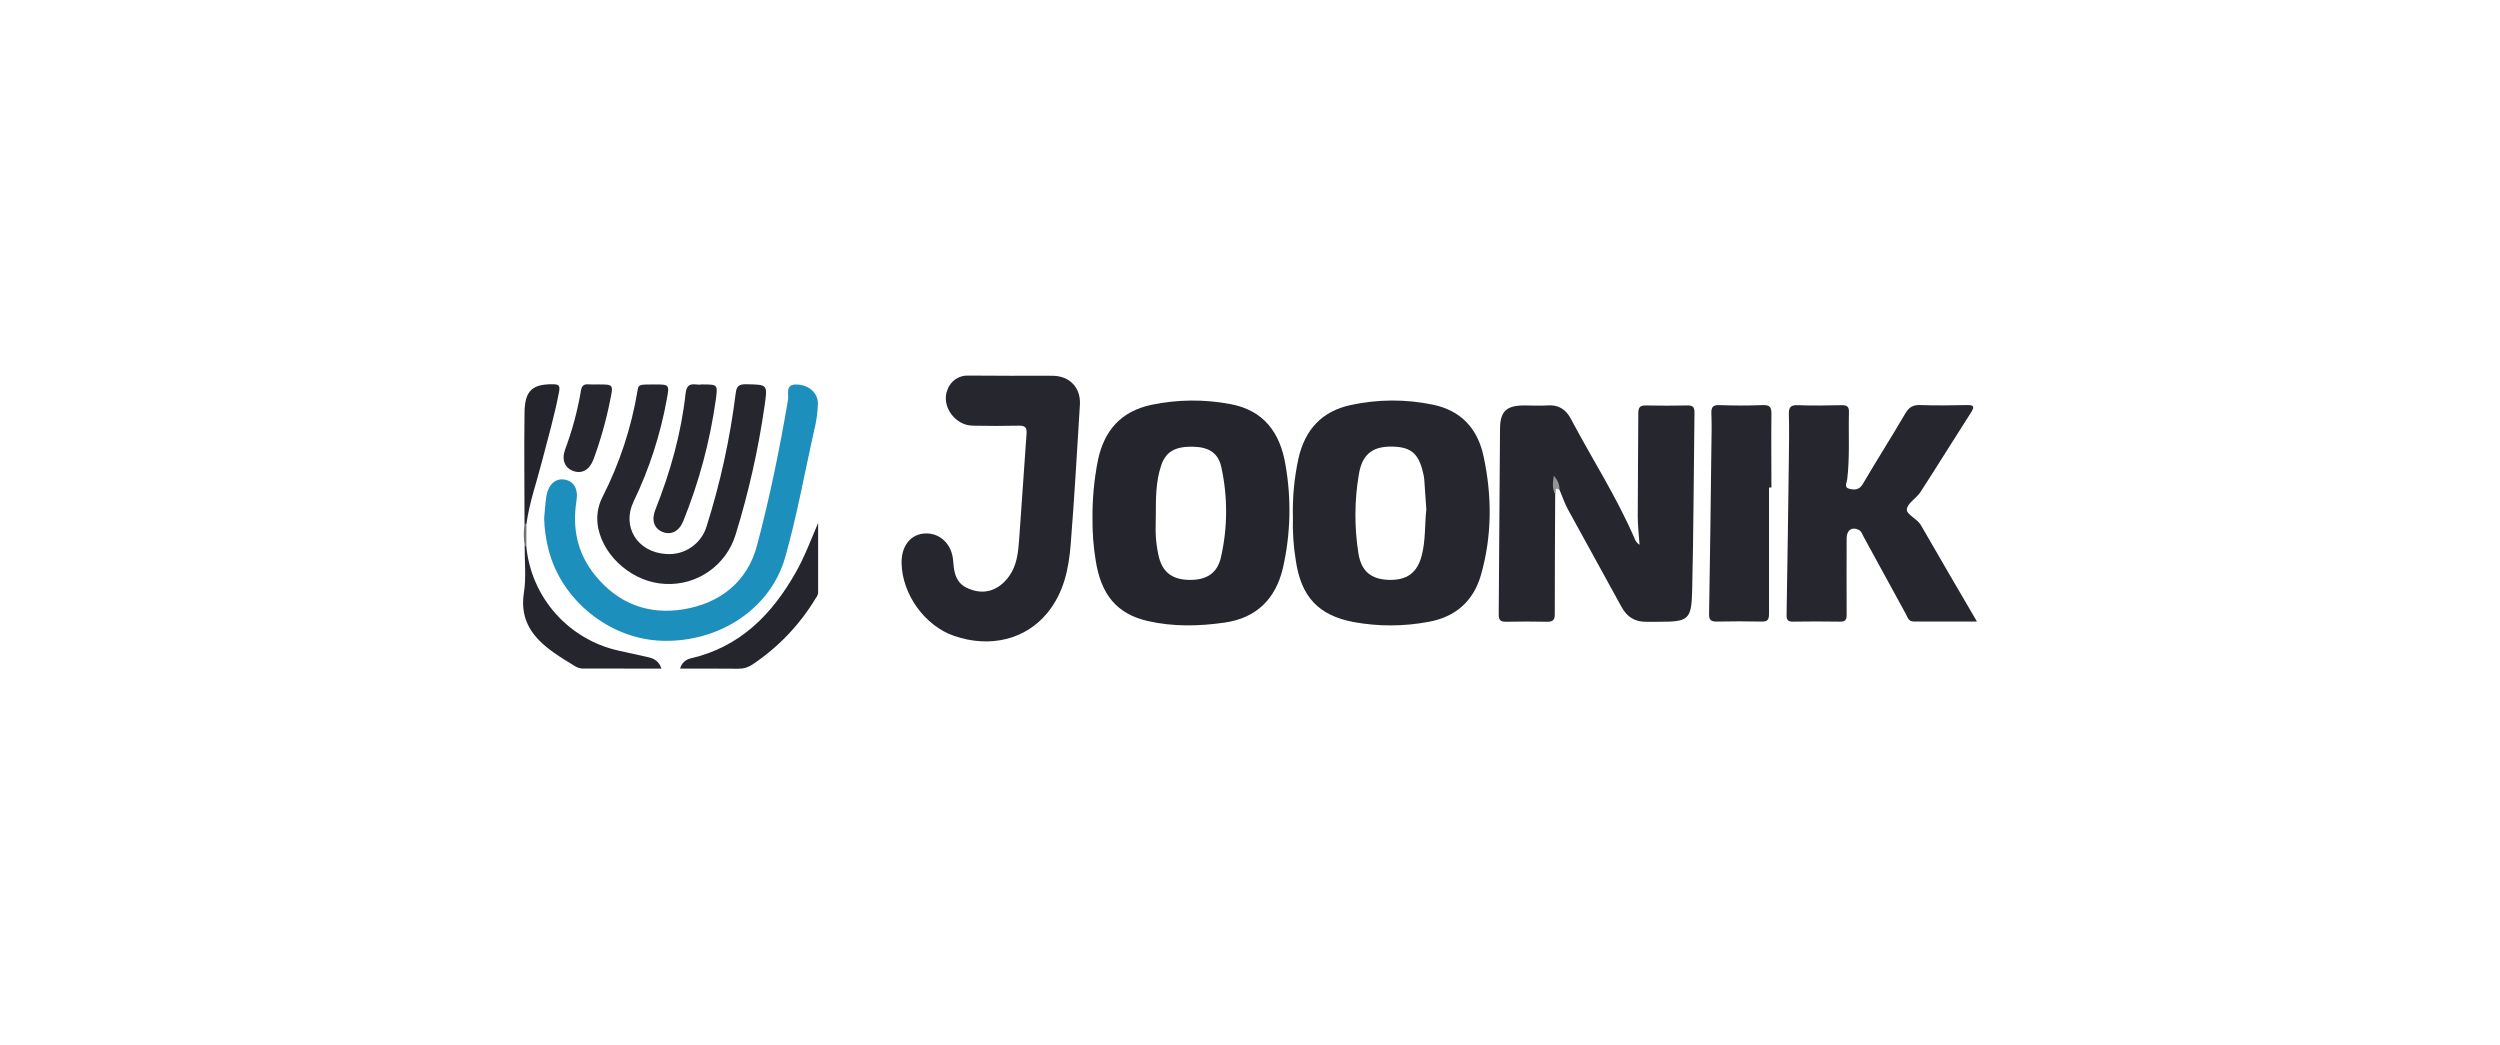
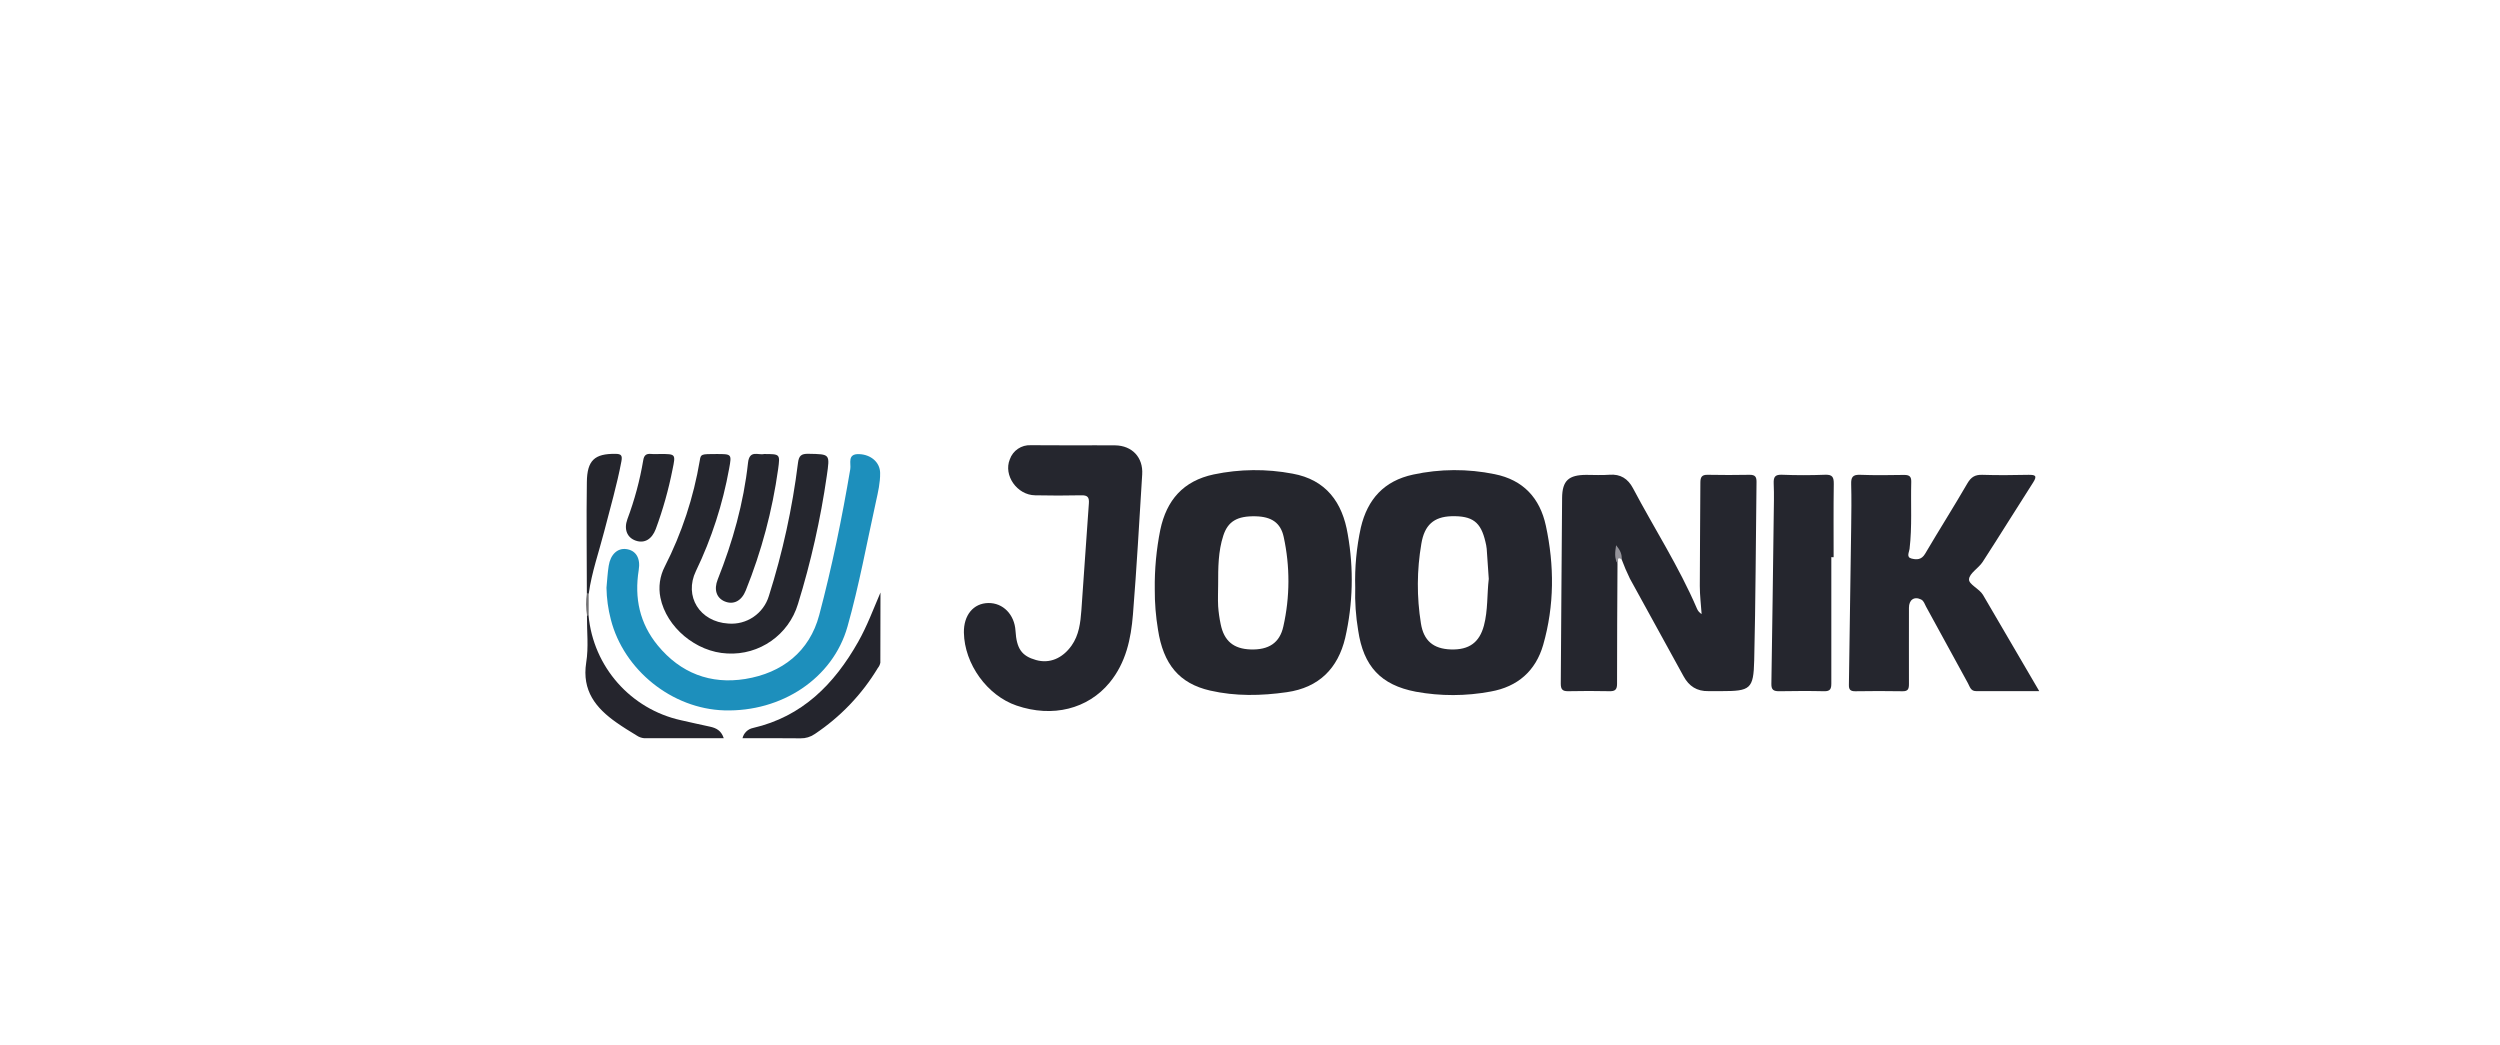
<svg xmlns="http://www.w3.org/2000/svg" id="Capa_1" data-name="Capa 1" viewBox="0 0 1000 417.78">
  <defs>
    <style>.cls-1{fill:#25262e;}.cls-2{fill:#1d8fbc;}.cls-3{fill:#24252d;}.cls-4{fill:#25252d;}.cls-5{fill:#24252c;}.cls-6{fill:#95949b;}.cls-7{fill:#747375;}.cls-8{fill:#25262d;}</style>
  </defs>
-   <path class="cls-1" d="M622.08,197.54c-.07,16.05-.19,32.11-.17,48.16,0,2.35-.85,3-3,3-5.49-.11-11-.12-16.47,0-2.28.05-3-.72-2.95-3,.22-24.75.28-49.51.52-74.27.07-7,2.65-9.22,9.68-9.26,3.08,0,6.18.2,9.24,0,4.46-.36,7.43,1.59,9.43,5.38,8.49,16.06,18.4,31.36,25.58,48.11a4.63,4.63,0,0,0,1.89,2.24c-.26-3.74-.73-7.49-.73-11.23,0-13.78.2-27.56.22-41.34,0-2.15.53-3.19,2.9-3.15,5.62.11,11.25.12,16.87,0,2.2-.05,2.72.88,2.7,2.86-.31,23.81-.36,47.63-.93,71.43-.27,11.44-1.59,12.24-13.07,12.24-1.74,0-3.48,0-5.22,0-4.61.1-7.79-1.93-10-6-7.07-13-14.33-26-21.43-39-1.33-2.45-2.21-5.15-3.31-7.73a17.69,17.69,0,0,1-1.32-2.49C622,194.78,621.38,196.09,622.08,197.54Z" />
-   <path class="cls-1" d="M790.77,248.6c-9.07,0-17.21,0-25.34,0-2.08,0-2.44-1.82-3.18-3.16-5.59-10.2-11.14-20.42-16.74-30.62-.56-1-.86-2.3-2-2.87-2.79-1.36-4.86.18-4.85,3.31,0,10.18-.08,20.35,0,30.52,0,2-.39,2.92-2.63,2.88-6.29-.12-12.59-.09-18.88,0-1.94,0-2.55-.67-2.52-2.58q.53-31.5.92-63c.07-5.76.16-11.52,0-17.27-.08-2.68.53-3.86,3.52-3.74,5.88.23,11.78.13,17.67,0,2,0,2.9.57,2.84,2.74-.24,8.95.38,17.93-.69,26.87-.14,1.25-1.36,3.25.7,3.8s4.06.62,5.51-1.85c5.56-9.46,11.45-18.72,17-28.21,1.49-2.58,3.13-3.49,6-3.39,6.15.2,12.32.13,18.48,0,2.55-.05,3.57.25,1.84,2.95-6.8,10.58-13.4,21.29-20.24,31.84-1.62,2.51-5.29,4.52-5.44,6.92-.14,2.11,4.1,3.73,5.61,6.3C775.6,222.65,782.94,235.22,790.77,248.6Z" />
-   <path class="cls-1" d="M404.67,150.31c5.49,0,11-.06,16.47,0,6.8.09,11.24,4.83,10.82,11.62-1.16,18.68-2.2,37.37-3.7,56-.78,9.77-2.8,19.3-9.34,27.26-8.68,10.56-22.8,14.13-37.21,9.19-11.75-4-20.86-16.63-21.08-29.17-.12-7,3.82-11.75,9.75-11.84s10.5,4.6,10.89,11.09c.44,7.17,2.48,10.09,8.2,11.7,5.41,1.53,10.54-.58,14.22-5.75,3-4.24,3.56-9.18,3.93-14.11,1.07-14.26,1.94-28.54,3-42.79.19-2.51-.57-3.29-3.06-3.24-6.15.14-12.32.13-18.47,0-7.22-.11-12.72-8-10.11-14.37a8.48,8.48,0,0,1,8.41-5.67C393.16,150.28,398.91,150.3,404.67,150.31Z" />
-   <path class="cls-2" d="M217.66,207.25c.29-2.92.44-5.87.89-8.77.72-4.55,3.54-7.13,7-6.69,3.85.5,5.83,3.59,5.05,8.46-1.78,11.16.37,21.29,7.63,30.1,9.11,11.07,21.08,15.64,35,13.4,14.76-2.38,25.71-11,29.57-25.54,5.1-19.21,9.1-38.75,12.43-58.4.37-2.2-1.36-6.22,3.57-6,4.66.17,8.29,3.24,8.37,7.47a49.65,49.65,0,0,1-1.66,11.49c-3.69,16.7-6.76,33.57-11.39,50-5.88,20.83-26.45,34.22-49.29,33.54-20.91-.62-40.19-16.12-45.38-36.32A55.12,55.12,0,0,1,217.66,207.25Z" />
-   <path class="cls-1" d="M261.69,153.78c6.1,0,6.11,0,5.05,5.81a159.73,159.73,0,0,1-13.29,41c-4.86,10.06,1.49,20.3,12.93,21a15.6,15.6,0,0,0,16.26-11.06,297.64,297.64,0,0,0,11.63-53.17c.35-2.92,1.31-3.72,4.21-3.66,8.71.17,8.58,0,7.31,8.89a335.22,335.22,0,0,1-11.52,51.16A27.86,27.86,0,0,1,266,233.56c-12.46-.56-24.31-10.47-26.71-22.31A18.94,18.94,0,0,1,241,198.79a146.87,146.87,0,0,0,14-42.44C255.41,153.77,255.5,153.78,261.69,153.78Z" />
-   <path class="cls-1" d="M707.61,195c0,16.84,0,33.68,0,50.52,0,2.15-.44,3.16-2.85,3.11-6-.14-12-.11-18.06,0-2.16,0-3.11-.53-3.07-2.92q.55-33.28.92-66.57c.06-4.54.2-9.1,0-13.64-.09-2.53.48-3.57,3.28-3.46,5.75.22,11.51.23,17.26,0,3-.13,3.52,1,3.48,3.7-.13,9.76,0,19.52,0,29.28Z" />
-   <path class="cls-3" d="M272.06,267.45a5.45,5.45,0,0,1,4.21-4.09c19.71-4.55,32.51-17.54,42.07-34.46,3.53-6.25,6.05-13,8.91-19.73,0,9.36,0,18.71,0,28.06a4.84,4.84,0,0,1-1,2.13,83.79,83.79,0,0,1-25.3,26.46,9.48,9.48,0,0,1-5.6,1.67C287.68,267.4,280.06,267.45,272.06,267.45Z" />
-   <path class="cls-1" d="M280.69,153.77c6.44,0,6.45,0,5.65,6a205.76,205.76,0,0,1-13,48.57c-1.66,4.22-4.92,5.85-8.42,4.4-3.29-1.37-4.41-4.71-2.81-8.77,6-15.07,10.38-30.57,12.14-46.7C274.87,152,278.47,154.33,280.69,153.77Z" />
-   <path class="cls-4" d="M210.51,218.43a47.38,47.38,0,0,0,36.91,41.82c3.9.9,7.81,1.73,11.72,2.59,2.43.54,4.44,1.57,5.44,4.61-10.87,0-21.37,0-31.87-.05a6.3,6.3,0,0,1-2.94-1.07c-2.74-1.66-5.47-3.34-8.09-5.18-8.28-5.81-13.87-12.75-12.13-24,1-6.14.26-12.54.31-18.82C210.11,218,210.33,218,210.51,218.43Z" />
-   <path class="cls-1" d="M239.17,153.77c6.21,0,6.21,0,4.93,6.15a156.67,156.67,0,0,1-6.72,23.87c-1.58,4.14-4.55,5.83-8,4.64s-4.83-4.53-3.35-8.58a127.63,127.63,0,0,0,6.34-23.57c.33-2.07,1.24-2.72,3.19-2.53C236.75,153.86,238,153.77,239.17,153.77Z" />
-   <path class="cls-5" d="M209.81,209.53c0-14.84-.21-29.68,0-44.52.1-8.76,3.14-11.39,11.38-11.31,2.43,0,2.87.68,2.44,3-1.77,9.46-4.49,18.68-6.88,28-2.11,8.26-5,16.33-6.17,24.84C210.34,209.86,210.1,209.9,209.81,209.53Z" />
-   <path class="cls-6" d="M622.08,197.54c-1.27-2.14-1-4.38-.55-7.29,1.64,1.95,2.35,3.61,2.24,5.62C621.35,194.54,622.79,197.13,622.08,197.54Z" />
-   <path class="cls-7" d="M209.81,209.53a4.62,4.62,0,0,1,.74-.06l0,9-.33,0-.32-.1A28.42,28.42,0,0,1,209.81,209.53Z" />
-   <path class="cls-1" d="M593.41,182.44c-2.36-11-9-18.3-20.46-20.61a78.9,78.9,0,0,0-32.64.18c-11.63,2.5-18.25,9.86-20.89,21.2a98.62,98.62,0,0,0-2.25,23.91,88.58,88.58,0,0,0,1.17,17.18c2.11,14.35,9,21.85,23.09,24.52a82,82,0,0,0,29.92-.07c10.82-1.93,18-8.27,21-18.66C596.86,214.37,596.85,198.34,593.41,182.44Zm-24.76,39.92c-1.79,6.76-5.89,9.82-13.2,9.58-7.06-.22-10.91-3.51-12.05-10.4a97.51,97.51,0,0,1,.16-31.89c1.23-7.47,5-10.77,12-11C564,178.46,567.36,181,569.2,189a18.22,18.22,0,0,1,.5,2.75c.3,4,.56,8,.83,12C569.85,209.91,570.29,216.22,568.65,222.36Z" />
-   <path class="cls-8" d="M514.18,185.87c-2.1-12.71-8.65-21.82-22.13-24.25a80.58,80.58,0,0,0-31.48.31c-12.2,2.6-18.88,10.26-21.4,22.15A114.66,114.66,0,0,0,437,207.91,95.9,95.9,0,0,0,438.25,224c2.11,13.9,8.54,21.59,20.86,24.41,10.16,2.33,20.43,2.1,30.71.63,12.83-1.83,20.42-9.53,23.32-21.72A104.2,104.2,0,0,0,514.18,185.87Zm-25.76,36.86c-1.45,6.64-5.91,9.44-13.09,9.22-6.83-.22-10.65-3.41-12-10.13a52.42,52.42,0,0,1-1-7.16c-.17-2.93,0-5.88,0-8.82,0-6.55,0-13.13,2.07-19.46,1.85-5.66,5.54-7.86,12.91-7.69,6.31.14,10,2.55,11.23,8.22A82.6,82.6,0,0,1,488.42,222.73Z" />
+   <path class="cls-1" d="M647,225.37c-.08,16.06-.2,32.11-.18,48.17,0,2.35-.85,3-3.05,2.94-5.49-.11-11-.12-16.46,0-2.29.05-3-.72-3-3,.22-24.76.28-49.52.53-74.28.06-7,2.65-9.22,9.68-9.25,3.08,0,6.17.19,9.23-.05,4.46-.35,7.43,1.59,9.44,5.38,8.48,16.06,18.39,31.36,25.57,48.12a4.61,4.61,0,0,0,1.89,2.23c-.25-3.74-.73-7.48-.73-11.23,0-13.78.2-27.56.23-41.34,0-2.15.52-3.19,2.89-3.14q8.43.16,16.87,0c2.2,0,2.72.88,2.7,2.87-.31,23.81-.35,47.62-.93,71.43-.27,11.43-1.58,12.23-13.07,12.23-1.74,0-3.48,0-5.22,0-4.61.1-7.79-1.93-10-6-7.08-13-14.34-26-21.43-39a82.78,82.78,0,0,1-3.31-7.73,15.8,15.8,0,0,1-1.33-2.49C646.89,222.61,646.3,223.93,647,225.37Z" />
+   <path class="cls-1" d="M815.69,276.44H790.36c-2.09,0-2.45-1.81-3.19-3.16-5.59-10.2-11.14-20.42-16.74-30.61-.56-1-.85-2.3-2-2.88-2.79-1.36-4.86.18-4.85,3.32.05,10.17-.08,20.34,0,30.51,0,2-.39,2.93-2.63,2.88-6.29-.12-12.58-.09-18.88,0-1.94,0-2.55-.67-2.51-2.57q.51-31.52.91-63c.08-5.75.16-11.52,0-17.27-.07-2.68.53-3.85,3.52-3.74,5.89.23,11.78.14,17.68.05,2,0,2.89.57,2.83,2.74-.24,9,.38,17.93-.68,26.87-.15,1.25-1.37,3.26.69,3.81s4.06.61,5.52-1.86c5.56-9.46,11.44-18.72,16.94-28.21,1.5-2.57,3.13-3.48,6-3.39,6.16.2,12.32.13,18.48,0,2.56,0,3.58.26,1.84,3-6.79,10.58-13.4,21.29-20.23,31.84-1.63,2.51-5.29,4.52-5.45,6.93-.14,2.1,4.1,3.72,5.61,6.3C800.52,250.49,807.86,263.06,815.69,276.44Z" />
+   <path class="cls-1" d="M429.59,178.14c5.49,0,11-.06,16.47,0,6.81.1,11.25,4.84,10.82,11.63-1.16,18.67-2.2,37.36-3.7,56-.78,9.78-2.8,19.31-9.34,27.27-8.68,10.55-22.8,14.13-37.21,9.19-11.75-4-20.85-16.64-21.07-29.17-.13-7,3.81-11.75,9.74-11.85s10.5,4.61,10.9,11.1c.43,7.17,2.47,10.08,8.19,11.7,5.41,1.52,10.54-.59,14.23-5.76,3-4.24,3.56-9.18,3.93-14.11,1.06-14.26,1.93-28.53,3-42.79.19-2.51-.57-3.29-3.06-3.23-6.15.14-12.31.13-18.47,0-7.22-.11-12.71-8-10.1-14.37a8.47,8.47,0,0,1,8.4-5.67C418.08,178.11,423.84,178.14,429.59,178.14Z" />
+   <path class="cls-2" d="M242.59,235.09c.28-2.93.43-5.88.89-8.77.71-4.56,3.54-7.14,7-6.69,3.84.49,5.82,3.58,5,8.45-1.77,11.16.38,21.29,7.63,30.11,9.11,11.06,21.08,15.64,35,13.4,14.77-2.39,25.71-11,29.57-25.54,5.1-19.22,9.11-38.76,12.43-58.4.38-2.21-1.36-6.22,3.58-6,4.65.18,8.28,3.24,8.36,7.47.08,3.91-.83,7.72-1.66,11.5-3.69,16.69-6.75,33.57-11.39,50-5.87,20.82-26.45,34.21-49.29,33.53-20.91-.62-40.19-16.12-45.37-36.32A54,54,0,0,1,242.59,235.09Z" />
+   <path class="cls-1" d="M286.61,181.61c6.1,0,6.11,0,5.05,5.81a159.67,159.67,0,0,1-13.29,41c-4.86,10.06,1.49,20.3,12.93,21a15.6,15.6,0,0,0,16.26-11.06,297.56,297.56,0,0,0,11.63-53.18c.36-2.92,1.32-3.72,4.21-3.66,8.72.17,8.58,0,7.31,8.89a335.61,335.61,0,0,1-11.52,51.17,27.87,27.87,0,0,1-28.32,19.81c-12.45-.56-24.31-10.48-26.7-22.31a18.84,18.84,0,0,1,1.75-12.47,147.15,147.15,0,0,0,14-42.44C280.33,181.6,280.42,181.62,286.61,181.61Z" />
+   <path class="cls-1" d="M732.53,222.86c0,16.84,0,33.69,0,50.53,0,2.14-.43,3.15-2.85,3.1-6-.14-12-.1-18.06,0-2.15,0-3.11-.53-3.07-2.92.37-22.19.64-44.38.93-66.56.05-4.55.2-9.1,0-13.64-.09-2.54.48-3.58,3.29-3.47,5.74.22,11.51.23,17.25,0,3-.13,3.52,1,3.49,3.71-.14,9.75-.06,19.52-.06,29.28Z" />
+   <path class="cls-3" d="M297,295.29a5.45,5.45,0,0,1,4.2-4.1c19.72-4.55,32.51-17.54,42.07-34.45,3.54-6.26,6.05-13,8.92-19.73,0,9.35,0,18.7-.05,28.05a4.69,4.69,0,0,1-1,2.13,83.47,83.47,0,0,1-25.3,26.46,9.52,9.52,0,0,1-5.6,1.68C312.61,295.23,305,295.29,297,295.29Z" />
+   <path class="cls-1" d="M305.61,181.61c6.44,0,6.45,0,5.65,6a206.27,206.27,0,0,1-12.95,48.56c-1.67,4.22-4.92,5.86-8.42,4.4-3.29-1.37-4.42-4.7-2.81-8.77,6-15.07,10.37-30.57,12.13-46.7C299.79,179.79,303.4,182.17,305.61,181.61Z" />
+   <path class="cls-4" d="M235.43,246.26a47.38,47.38,0,0,0,36.91,41.82c3.9.91,7.81,1.74,11.72,2.6,2.43.53,4.45,1.56,5.44,4.6-10.87,0-21.37,0-31.87,0a6.3,6.3,0,0,1-2.94-1.07c-2.74-1.66-5.47-3.34-8.08-5.18-8.29-5.81-13.88-12.75-12.13-24,1-6.14.25-12.53.3-18.81C235,245.81,235.25,245.83,235.43,246.26Z" />
+   <path class="cls-1" d="M264.09,181.6c6.21,0,6.21,0,4.93,6.15a155.65,155.65,0,0,1-6.72,23.88c-1.58,4.13-4.54,5.82-8,4.63s-4.82-4.53-3.35-8.58a127,127,0,0,0,6.34-23.56c.33-2.08,1.24-2.73,3.19-2.54C261.67,181.7,262.89,181.6,264.09,181.6Z" />
+   <path class="cls-5" d="M234.74,237.37c0-14.84-.22-29.68,0-44.52.1-8.77,3.14-11.39,11.38-11.31,2.43,0,2.87.68,2.44,3-1.77,9.46-4.49,18.67-6.87,28-2.12,8.27-5,16.33-6.18,24.84C235.26,237.69,235,237.74,234.74,237.37Z" />
+   <path class="cls-6" d="M647,225.37c-1.28-2.14-1-4.38-.56-7.29,1.65,2,2.36,3.62,2.25,5.62C646.27,222.38,647.71,225,647,225.37Z" />
+   <path class="cls-7" d="M234.74,237.37a4.4,4.4,0,0,1,.73-.07l0,9-.33,0-.32-.09A28.12,28.12,0,0,1,234.74,237.37Z" />
+   <path class="cls-1" d="M618.34,210.27c-2.37-11-9-18.3-20.47-20.6a78.9,78.9,0,0,0-32.64.17C553.6,192.35,547,199.7,544.34,211A98.7,98.7,0,0,0,542.09,235a87.8,87.8,0,0,0,1.18,17.17c2.11,14.35,9.05,21.85,23.08,24.52a82,82,0,0,0,29.92-.07c10.82-1.93,18-8.27,21-18.66C621.78,242.21,621.77,226.17,618.34,210.27ZM593.58,250.2c-1.8,6.75-5.9,9.81-13.21,9.58-7.06-.23-10.91-3.52-12-10.41a97.18,97.18,0,0,1,.17-31.88c1.23-7.47,5-10.77,12-11,8.45-.23,11.81,2.29,13.64,10.27a18.69,18.69,0,0,1,.5,2.75c.31,4,.56,8,.83,12.05C594.77,237.74,595.21,244.05,593.58,250.2Z" />
+   <path class="cls-8" d="M539.1,213.7C537,201,530.45,191.88,517,189.45a80.82,80.82,0,0,0-31.49.31c-12.2,2.6-18.87,10.26-21.39,22.15a114,114,0,0,0-2.21,23.83,94.75,94.75,0,0,0,1.28,16.08c2.12,13.9,8.54,21.59,20.86,24.41,10.16,2.33,20.43,2.11,30.71.64,12.84-1.84,20.42-9.53,23.32-21.72A104.25,104.25,0,0,0,539.1,213.7Zm-25.76,36.86c-1.45,6.64-5.9,9.45-13.08,9.22-6.83-.22-10.65-3.4-12-10.13a52.51,52.51,0,0,1-1-7.15c-.16-2.94,0-5.89,0-8.83,0-6.54,0-13.12,2.07-19.45,1.85-5.67,5.54-7.87,12.91-7.7,6.31.14,10,2.56,11.23,8.22A82.6,82.6,0,0,1,513.34,250.56Z" />
</svg>
